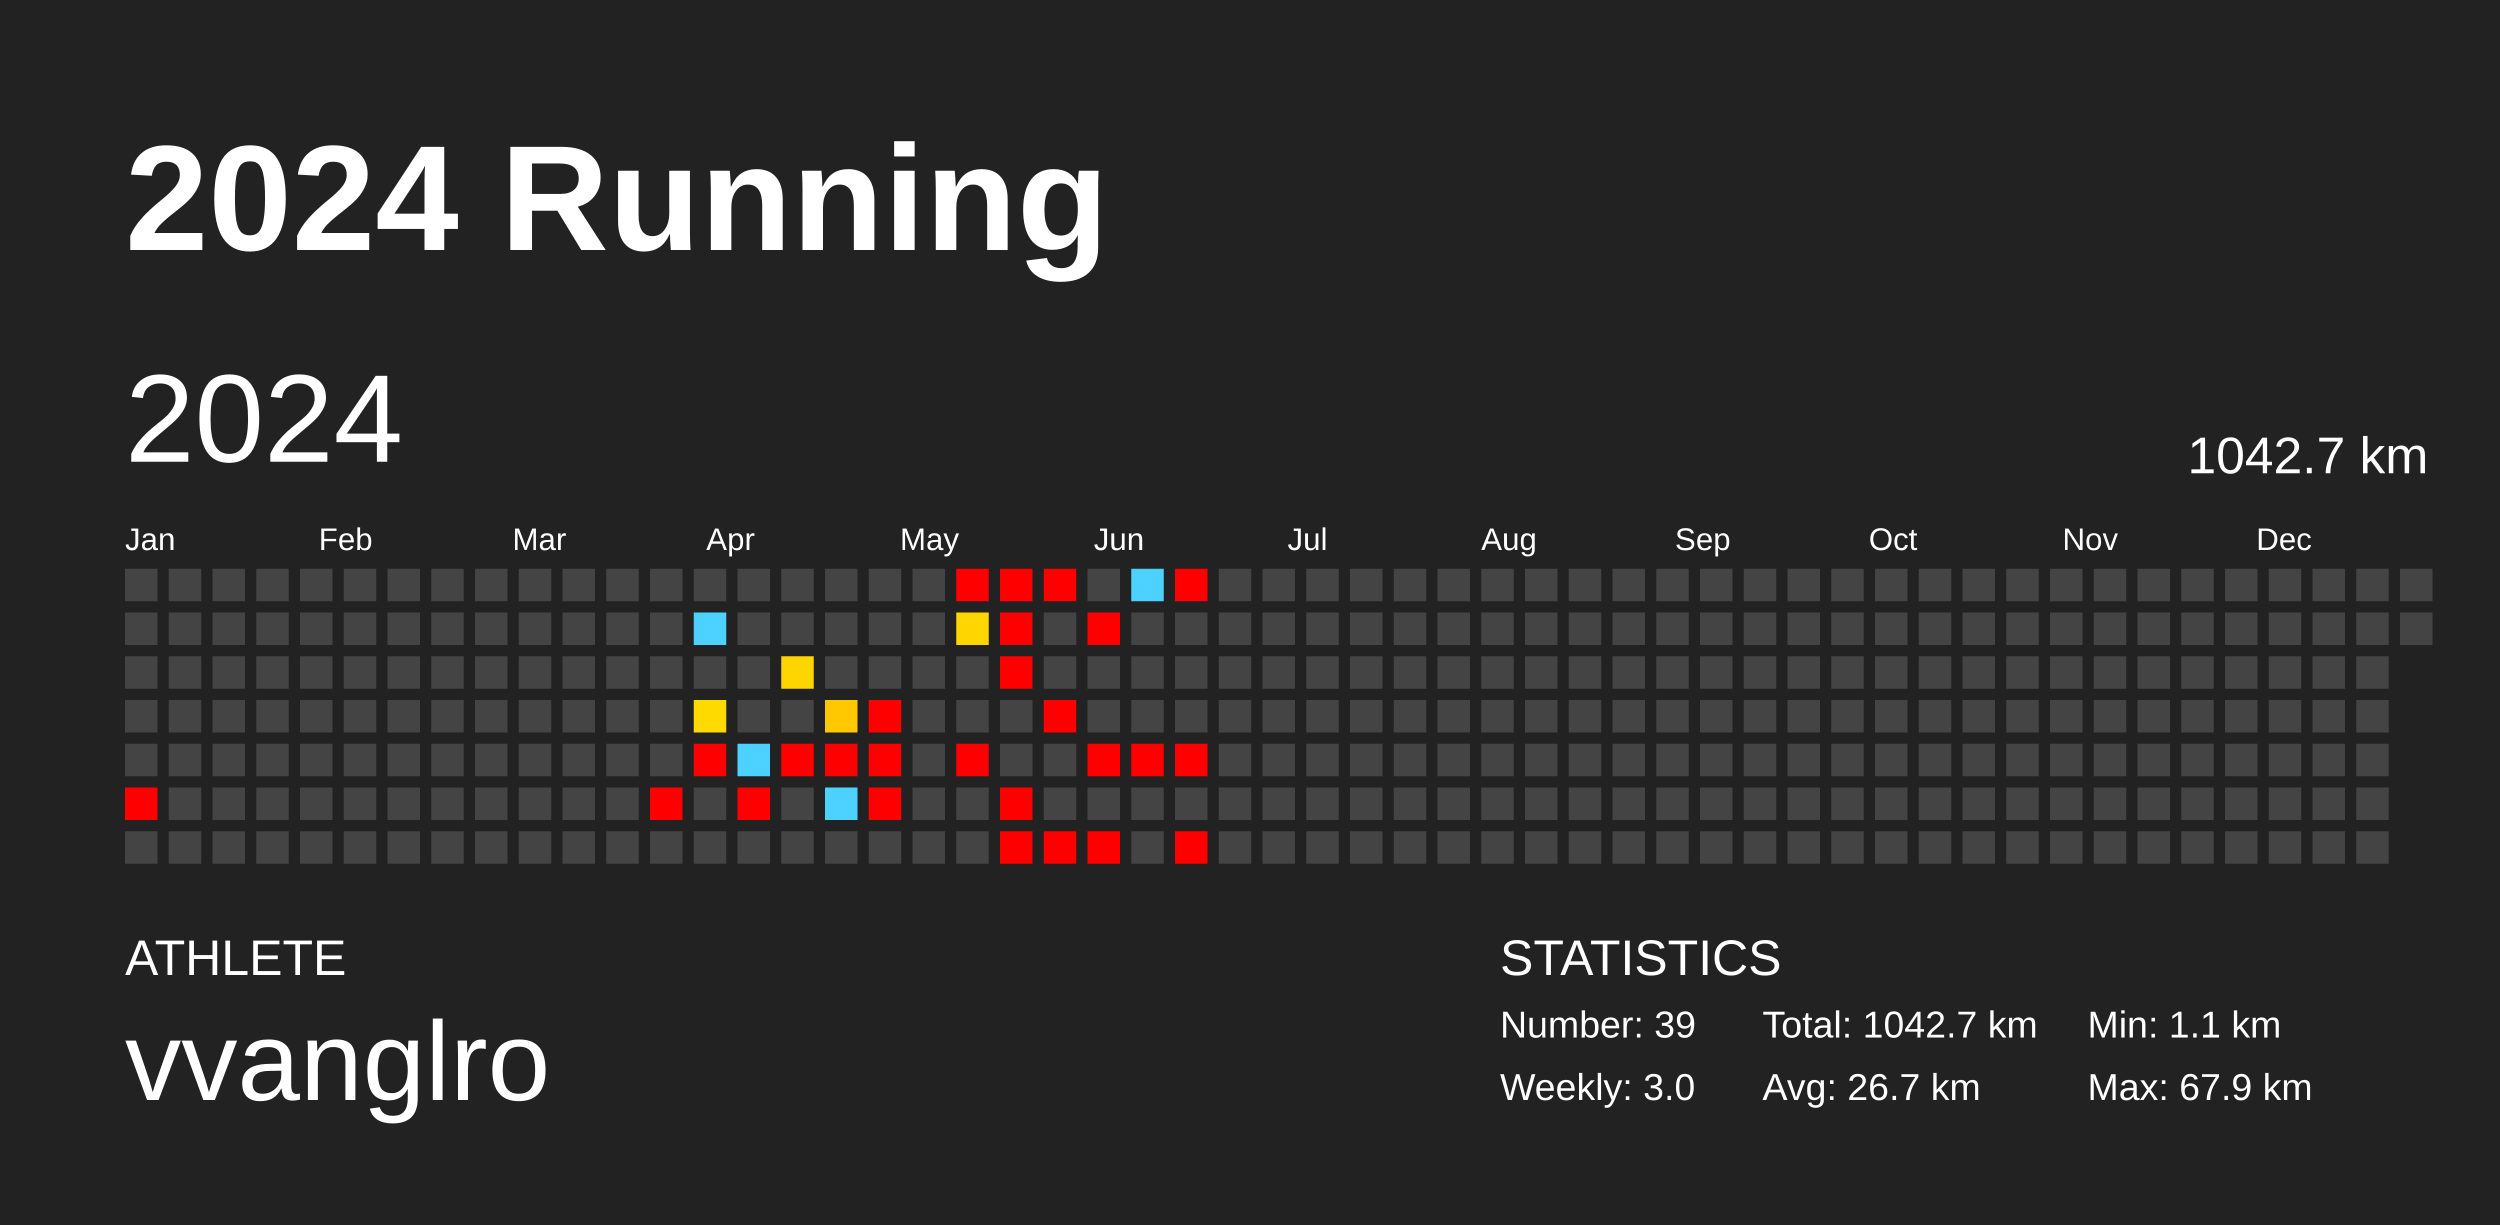
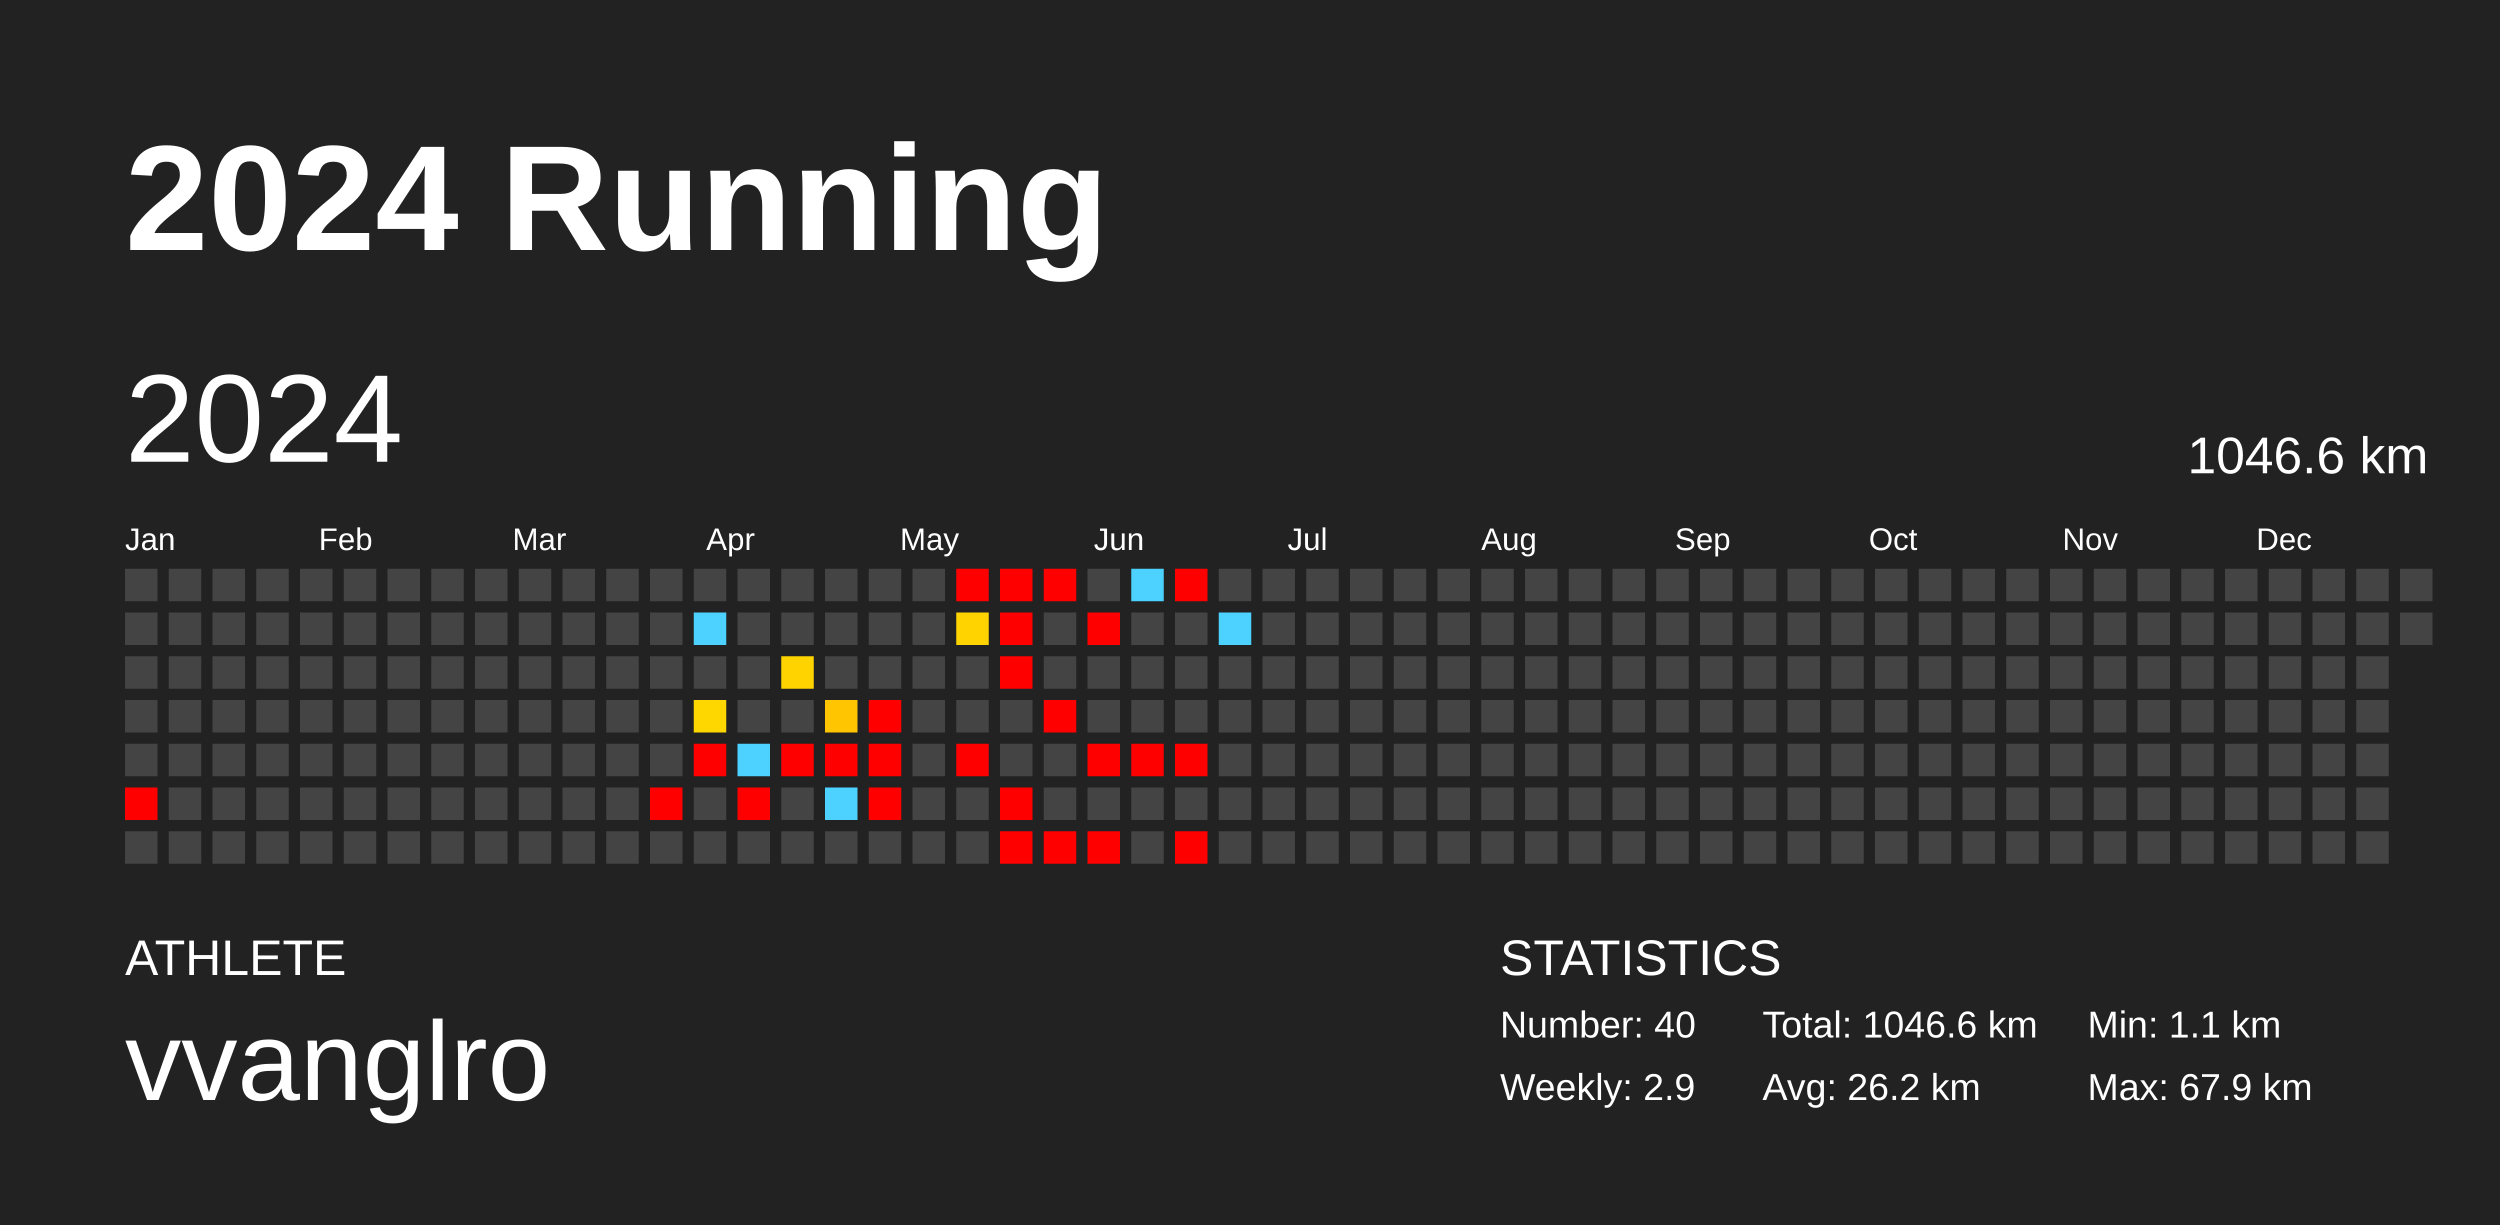
<svg xmlns="http://www.w3.org/2000/svg" baseProfile="full" height="98mm" version="1.1" viewBox="0,0,200,98" width="200mm">
  <defs />
  <rect fill="#222222" height="98" width="200" x="0" y="0" />
  <text fill="#FFFFFF" style="font-size:12px; font-family:Arial; font-weight:bold;" x="10" y="20">2024 Running</text>
  <text fill="#FFFFFF" style="font-size:4px; font-family:Arial" x="10" y="78">ATHLETE</text>
  <text fill="#FFFFFF" style="font-size:9px; font-family:Arial" x="10" y="88">vvanglro</text>
  <text fill="#FFFFFF" style="font-size:4px; font-family:Arial" x="120" y="78">STATISTICS</text>
-   <text fill="#FFFFFF" style="font-size:3px; font-family:Arial" x="120" y="83">Number: 39</text>
-   <text fill="#FFFFFF" style="font-size:3px; font-family:Arial" x="120" y="88">Weekly: 3.0</text>
-   <text fill="#FFFFFF" style="font-size:3px; font-family:Arial" x="141" y="83">Total: 1042.7 km</text>
-   <text fill="#FFFFFF" style="font-size:3px; font-family:Arial" x="141" y="88">Avg: 26.7 km</text>
+   <text fill="#FFFFFF" style="font-size:3px; font-family:Arial" x="120" y="83">Number: 40</text>
+   <text fill="#FFFFFF" style="font-size:3px; font-family:Arial" x="120" y="88">Weekly: 2.9</text>
+   <text fill="#FFFFFF" style="font-size:3px; font-family:Arial" x="141" y="83">Total: 1046.6 km</text>
+   <text fill="#FFFFFF" style="font-size:3px; font-family:Arial" x="141" y="88">Avg: 26.2 km</text>
  <text fill="#FFFFFF" style="font-size:3px; font-family:Arial" x="167" y="83">Min: 1.1 km</text>
  <text fill="#FFFFFF" style="font-size:3px; font-family:Arial" x="167" y="88">Max: 67.9 km</text>
  <text dominant-baseline="hanging" fill="#FFFFFF" style="font-size:10.0px; font-family:Arial;" x="10" y="30">2024</text>
-   <text dominant-baseline="hanging" fill="#FFFFFF" style="font-size:4.125px; font-family:Arial;" x="175" y="35">1042.7 km</text>
+   <text dominant-baseline="hanging" fill="#FFFFFF" style="font-size:4.125px; font-family:Arial;" x="175" y="35">1046.6 km</text>
  <text fill="#FFFFFF" style="font-size:2.5px; font-family:Arial" x="10.0" y="44">Jan</text>
  <text fill="#FFFFFF" style="font-size:2.5px; font-family:Arial" x="25.5" y="44">Feb</text>
  <text fill="#FFFFFF" style="font-size:2.5px; font-family:Arial" x="41.0" y="44">Mar</text>
  <text fill="#FFFFFF" style="font-size:2.5px; font-family:Arial" x="56.5" y="44">Apr</text>
  <text fill="#FFFFFF" style="font-size:2.5px; font-family:Arial" x="72.0" y="44">May</text>
  <text fill="#FFFFFF" style="font-size:2.5px; font-family:Arial" x="87.5" y="44">Jun</text>
  <text fill="#FFFFFF" style="font-size:2.5px; font-family:Arial" x="103.0" y="44">Jul</text>
  <text fill="#FFFFFF" style="font-size:2.5px; font-family:Arial" x="118.5" y="44">Aug</text>
  <text fill="#FFFFFF" style="font-size:2.5px; font-family:Arial" x="134.0" y="44">Sep</text>
  <text fill="#FFFFFF" style="font-size:2.5px; font-family:Arial" x="149.5" y="44">Oct</text>
  <text fill="#FFFFFF" style="font-size:2.5px; font-family:Arial" x="165.0" y="44">Nov</text>
  <text fill="#FFFFFF" style="font-size:2.5px; font-family:Arial" x="180.5" y="44">Dec</text>
  <rect fill="#444444" height="2.6" width="2.6" x="10.0" y="45.5" />
  <rect fill="#444444" height="2.6" width="2.6" x="10.0" y="49.0" />
  <rect fill="#444444" height="2.6" width="2.6" x="10.0" y="52.5" />
  <rect fill="#444444" height="2.6" width="2.6" x="10.0" y="56.0" />
  <rect fill="#444444" height="2.6" width="2.6" x="10.0" y="59.5" />
  <rect fill="red" height="2.6" width="2.6" x="10.0" y="63.0" />
  <rect fill="#444444" height="2.6" width="2.6" x="10.0" y="66.5" />
  <rect fill="#444444" height="2.6" width="2.6" x="13.5" y="45.5" />
  <rect fill="#444444" height="2.6" width="2.6" x="13.5" y="49.0" />
  <rect fill="#444444" height="2.6" width="2.6" x="13.5" y="52.5" />
  <rect fill="#444444" height="2.6" width="2.6" x="13.5" y="56.0" />
  <rect fill="#444444" height="2.6" width="2.6" x="13.5" y="59.5" />
  <rect fill="#444444" height="2.6" width="2.6" x="13.5" y="63.0" />
  <rect fill="#444444" height="2.6" width="2.6" x="13.5" y="66.5" />
  <rect fill="#444444" height="2.6" width="2.6" x="17.0" y="45.5" />
  <rect fill="#444444" height="2.6" width="2.6" x="17.0" y="49.0" />
  <rect fill="#444444" height="2.6" width="2.6" x="17.0" y="52.5" />
  <rect fill="#444444" height="2.6" width="2.6" x="17.0" y="56.0" />
  <rect fill="#444444" height="2.6" width="2.6" x="17.0" y="59.5" />
  <rect fill="#444444" height="2.6" width="2.6" x="17.0" y="63.0" />
  <rect fill="#444444" height="2.6" width="2.6" x="17.0" y="66.5" />
  <rect fill="#444444" height="2.6" width="2.6" x="20.5" y="45.5" />
  <rect fill="#444444" height="2.6" width="2.6" x="20.5" y="49.0" />
  <rect fill="#444444" height="2.6" width="2.6" x="20.5" y="52.5" />
  <rect fill="#444444" height="2.6" width="2.6" x="20.5" y="56.0" />
  <rect fill="#444444" height="2.6" width="2.6" x="20.5" y="59.5" />
  <rect fill="#444444" height="2.6" width="2.6" x="20.5" y="63.0" />
  <rect fill="#444444" height="2.6" width="2.6" x="20.5" y="66.5" />
  <rect fill="#444444" height="2.6" width="2.6" x="24.0" y="45.5" />
  <rect fill="#444444" height="2.6" width="2.6" x="24.0" y="49.0" />
  <rect fill="#444444" height="2.6" width="2.6" x="24.0" y="52.5" />
  <rect fill="#444444" height="2.6" width="2.6" x="24.0" y="56.0" />
  <rect fill="#444444" height="2.6" width="2.6" x="24.0" y="59.5" />
  <rect fill="#444444" height="2.6" width="2.6" x="24.0" y="63.0" />
  <rect fill="#444444" height="2.6" width="2.6" x="24.0" y="66.5" />
  <rect fill="#444444" height="2.6" width="2.6" x="27.5" y="45.5" />
  <rect fill="#444444" height="2.6" width="2.6" x="27.5" y="49.0" />
  <rect fill="#444444" height="2.6" width="2.6" x="27.5" y="52.5" />
  <rect fill="#444444" height="2.6" width="2.6" x="27.5" y="56.0" />
  <rect fill="#444444" height="2.6" width="2.6" x="27.5" y="59.5" />
  <rect fill="#444444" height="2.6" width="2.6" x="27.5" y="63.0" />
  <rect fill="#444444" height="2.6" width="2.6" x="27.5" y="66.5" />
  <rect fill="#444444" height="2.6" width="2.6" x="31.0" y="45.5" />
  <rect fill="#444444" height="2.6" width="2.6" x="31.0" y="49.0" />
  <rect fill="#444444" height="2.6" width="2.6" x="31.0" y="52.5" />
  <rect fill="#444444" height="2.6" width="2.6" x="31.0" y="56.0" />
  <rect fill="#444444" height="2.6" width="2.6" x="31.0" y="59.5" />
  <rect fill="#444444" height="2.6" width="2.6" x="31.0" y="63.0" />
  <rect fill="#444444" height="2.6" width="2.6" x="31.0" y="66.5" />
  <rect fill="#444444" height="2.6" width="2.6" x="34.5" y="45.5" />
  <rect fill="#444444" height="2.6" width="2.6" x="34.5" y="49.0" />
  <rect fill="#444444" height="2.6" width="2.6" x="34.5" y="52.5" />
  <rect fill="#444444" height="2.6" width="2.6" x="34.5" y="56.0" />
  <rect fill="#444444" height="2.6" width="2.6" x="34.5" y="59.5" />
  <rect fill="#444444" height="2.6" width="2.6" x="34.5" y="63.0" />
  <rect fill="#444444" height="2.6" width="2.6" x="34.5" y="66.5" />
  <rect fill="#444444" height="2.6" width="2.6" x="38.0" y="45.5" />
  <rect fill="#444444" height="2.6" width="2.6" x="38.0" y="49.0" />
  <rect fill="#444444" height="2.6" width="2.6" x="38.0" y="52.5" />
  <rect fill="#444444" height="2.6" width="2.6" x="38.0" y="56.0" />
  <rect fill="#444444" height="2.6" width="2.6" x="38.0" y="59.5" />
  <rect fill="#444444" height="2.6" width="2.6" x="38.0" y="63.0" />
  <rect fill="#444444" height="2.6" width="2.6" x="38.0" y="66.5" />
  <rect fill="#444444" height="2.6" width="2.6" x="41.5" y="45.5" />
  <rect fill="#444444" height="2.6" width="2.6" x="41.5" y="49.0" />
  <rect fill="#444444" height="2.6" width="2.6" x="41.5" y="52.5" />
  <rect fill="#444444" height="2.6" width="2.6" x="41.5" y="56.0" />
  <rect fill="#444444" height="2.6" width="2.6" x="41.5" y="59.5" />
  <rect fill="#444444" height="2.6" width="2.6" x="41.5" y="63.0" />
  <rect fill="#444444" height="2.6" width="2.6" x="41.5" y="66.5" />
  <rect fill="#444444" height="2.6" width="2.6" x="45.0" y="45.5" />
  <rect fill="#444444" height="2.6" width="2.6" x="45.0" y="49.0" />
  <rect fill="#444444" height="2.6" width="2.6" x="45.0" y="52.5" />
  <rect fill="#444444" height="2.6" width="2.6" x="45.0" y="56.0" />
  <rect fill="#444444" height="2.6" width="2.6" x="45.0" y="59.5" />
  <rect fill="#444444" height="2.6" width="2.6" x="45.0" y="63.0" />
  <rect fill="#444444" height="2.6" width="2.6" x="45.0" y="66.5" />
  <rect fill="#444444" height="2.6" width="2.6" x="48.5" y="45.5" />
  <rect fill="#444444" height="2.6" width="2.6" x="48.5" y="49.0" />
  <rect fill="#444444" height="2.6" width="2.6" x="48.5" y="52.5" />
  <rect fill="#444444" height="2.6" width="2.6" x="48.5" y="56.0" />
  <rect fill="#444444" height="2.6" width="2.6" x="48.5" y="59.5" />
  <rect fill="#444444" height="2.6" width="2.6" x="48.5" y="63.0" />
  <rect fill="#444444" height="2.6" width="2.6" x="48.5" y="66.5" />
  <rect fill="#444444" height="2.6" width="2.6" x="52.0" y="45.5" />
  <rect fill="#444444" height="2.6" width="2.6" x="52.0" y="49.0" />
  <rect fill="#444444" height="2.6" width="2.6" x="52.0" y="52.5" />
  <rect fill="#444444" height="2.6" width="2.6" x="52.0" y="56.0" />
  <rect fill="#444444" height="2.6" width="2.6" x="52.0" y="59.5" />
  <rect fill="red" height="2.6" width="2.6" x="52.0" y="63.0" />
  <rect fill="#444444" height="2.6" width="2.6" x="52.0" y="66.5" />
  <rect fill="#444444" height="2.6" width="2.6" x="55.5" y="45.5" />
  <rect fill="#4dd2ff" height="2.6" width="2.6" x="55.5" y="49.0" />
  <rect fill="#444444" height="2.6" width="2.6" x="55.5" y="52.5" />
-   <rect fill="#ffda00" height="2.6" width="2.6" x="55.5" y="56.0" />
+   <rect fill="#ffd700" height="2.6" width="2.6" x="55.5" y="56.0" />
  <rect fill="red" height="2.6" width="2.6" x="55.5" y="59.5" />
  <rect fill="#444444" height="2.6" width="2.6" x="55.5" y="63.0" />
  <rect fill="#444444" height="2.6" width="2.6" x="55.5" y="66.5" />
  <rect fill="#444444" height="2.6" width="2.6" x="59.0" y="45.5" />
  <rect fill="#444444" height="2.6" width="2.6" x="59.0" y="49.0" />
  <rect fill="#444444" height="2.6" width="2.6" x="59.0" y="52.5" />
  <rect fill="#444444" height="2.6" width="2.6" x="59.0" y="56.0" />
  <rect fill="#4dd2ff" height="2.6" width="2.6" x="59.0" y="59.5" />
  <rect fill="red" height="2.6" width="2.6" x="59.0" y="63.0" />
  <rect fill="#444444" height="2.6" width="2.6" x="59.0" y="66.5" />
  <rect fill="#444444" height="2.6" width="2.6" x="62.5" y="45.5" />
  <rect fill="#444444" height="2.6" width="2.6" x="62.5" y="49.0" />
-   <rect fill="#ffd500" height="2.6" width="2.6" x="62.5" y="52.5" />
+   <rect fill="#ffd300" height="2.6" width="2.6" x="62.5" y="52.5" />
  <rect fill="#444444" height="2.6" width="2.6" x="62.5" y="56.0" />
  <rect fill="red" height="2.6" width="2.6" x="62.5" y="59.5" />
  <rect fill="#444444" height="2.6" width="2.6" x="62.5" y="63.0" />
  <rect fill="#444444" height="2.6" width="2.6" x="62.5" y="66.5" />
  <rect fill="#444444" height="2.6" width="2.6" x="66.0" y="45.5" />
  <rect fill="#444444" height="2.6" width="2.6" x="66.0" y="49.0" />
  <rect fill="#444444" height="2.6" width="2.6" x="66.0" y="52.5" />
-   <rect fill="#ffc800" height="2.6" width="2.6" x="66.0" y="56.0" />
+   <rect fill="#ffc500" height="2.6" width="2.6" x="66.0" y="56.0" />
  <rect fill="red" height="2.6" width="2.6" x="66.0" y="59.5" />
  <rect fill="#4dd2ff" height="2.6" width="2.6" x="66.0" y="63.0" />
  <rect fill="#444444" height="2.6" width="2.6" x="66.0" y="66.5" />
  <rect fill="#444444" height="2.6" width="2.6" x="69.5" y="45.5" />
  <rect fill="#444444" height="2.6" width="2.6" x="69.5" y="49.0" />
  <rect fill="#444444" height="2.6" width="2.6" x="69.5" y="52.5" />
  <rect fill="red" height="2.6" width="2.6" x="69.5" y="56.0" />
  <rect fill="red" height="2.6" width="2.6" x="69.5" y="59.5" />
  <rect fill="red" height="2.6" width="2.6" x="69.5" y="63.0" />
  <rect fill="#444444" height="2.6" width="2.6" x="69.5" y="66.5" />
  <rect fill="#444444" height="2.6" width="2.6" x="73.0" y="45.5" />
  <rect fill="#444444" height="2.6" width="2.6" x="73.0" y="49.0" />
  <rect fill="#444444" height="2.6" width="2.6" x="73.0" y="52.5" />
  <rect fill="#444444" height="2.6" width="2.6" x="73.0" y="56.0" />
  <rect fill="#444444" height="2.6" width="2.6" x="73.0" y="59.5" />
  <rect fill="#444444" height="2.6" width="2.6" x="73.0" y="63.0" />
  <rect fill="#444444" height="2.6" width="2.6" x="73.0" y="66.5" />
  <rect fill="red" height="2.6" width="2.6" x="76.5" y="45.5" />
-   <rect fill="#ffd500" height="2.6" width="2.6" x="76.5" y="49.0" />
+   <rect fill="#ffd300" height="2.6" width="2.6" x="76.5" y="49.0" />
  <rect fill="#444444" height="2.6" width="2.6" x="76.5" y="52.5" />
  <rect fill="#444444" height="2.6" width="2.6" x="76.5" y="56.0" />
  <rect fill="red" height="2.6" width="2.6" x="76.5" y="59.5" />
  <rect fill="#444444" height="2.6" width="2.6" x="76.5" y="63.0" />
  <rect fill="#444444" height="2.6" width="2.6" x="76.5" y="66.5" />
  <rect fill="red" height="2.6" width="2.6" x="80.0" y="45.5" />
  <rect fill="red" height="2.6" width="2.6" x="80.0" y="49.0" />
  <rect fill="red" height="2.6" width="2.6" x="80.0" y="52.5" />
  <rect fill="#444444" height="2.6" width="2.6" x="80.0" y="56.0" />
  <rect fill="#444444" height="2.6" width="2.6" x="80.0" y="59.5" />
  <rect fill="red" height="2.6" width="2.6" x="80.0" y="63.0" />
  <rect fill="red" height="2.6" width="2.6" x="80.0" y="66.5" />
  <rect fill="red" height="2.6" width="2.6" x="83.5" y="45.5" />
  <rect fill="#444444" height="2.6" width="2.6" x="83.5" y="49.0" />
  <rect fill="#444444" height="2.6" width="2.6" x="83.5" y="52.5" />
  <rect fill="red" height="2.6" width="2.6" x="83.5" y="56.0" />
  <rect fill="#444444" height="2.6" width="2.6" x="83.5" y="59.5" />
  <rect fill="#444444" height="2.6" width="2.6" x="83.5" y="63.0" />
  <rect fill="red" height="2.6" width="2.6" x="83.5" y="66.5" />
  <rect fill="#444444" height="2.6" width="2.6" x="87.0" y="45.5" />
  <rect fill="red" height="2.6" width="2.6" x="87.0" y="49.0" />
  <rect fill="#444444" height="2.6" width="2.6" x="87.0" y="52.5" />
  <rect fill="#444444" height="2.6" width="2.6" x="87.0" y="56.0" />
  <rect fill="red" height="2.6" width="2.6" x="87.0" y="59.5" />
  <rect fill="#444444" height="2.6" width="2.6" x="87.0" y="63.0" />
  <rect fill="red" height="2.6" width="2.6" x="87.0" y="66.5" />
  <rect fill="#4dd2ff" height="2.6" width="2.6" x="90.5" y="45.5" />
  <rect fill="#444444" height="2.6" width="2.6" x="90.5" y="49.0" />
  <rect fill="#444444" height="2.6" width="2.6" x="90.5" y="52.5" />
  <rect fill="#444444" height="2.6" width="2.6" x="90.5" y="56.0" />
  <rect fill="red" height="2.6" width="2.6" x="90.5" y="59.5" />
  <rect fill="#444444" height="2.6" width="2.6" x="90.5" y="63.0" />
  <rect fill="#444444" height="2.6" width="2.6" x="90.5" y="66.5" />
  <rect fill="red" height="2.6" width="2.6" x="94.0" y="45.5" />
  <rect fill="#444444" height="2.6" width="2.6" x="94.0" y="49.0" />
  <rect fill="#444444" height="2.6" width="2.6" x="94.0" y="52.5" />
  <rect fill="#444444" height="2.6" width="2.6" x="94.0" y="56.0" />
  <rect fill="red" height="2.6" width="2.6" x="94.0" y="59.5" />
  <rect fill="#444444" height="2.6" width="2.6" x="94.0" y="63.0" />
  <rect fill="red" height="2.6" width="2.6" x="94.0" y="66.5" />
  <rect fill="#444444" height="2.6" width="2.6" x="97.5" y="45.5" />
-   <rect fill="#444444" height="2.6" width="2.6" x="97.5" y="49.0" />
+   <rect fill="#4dd2ff" height="2.6" width="2.6" x="97.5" y="49.0" />
  <rect fill="#444444" height="2.6" width="2.6" x="97.5" y="52.5" />
  <rect fill="#444444" height="2.6" width="2.6" x="97.5" y="56.0" />
  <rect fill="#444444" height="2.6" width="2.6" x="97.5" y="59.5" />
  <rect fill="#444444" height="2.6" width="2.6" x="97.5" y="63.0" />
  <rect fill="#444444" height="2.6" width="2.6" x="97.5" y="66.5" />
  <rect fill="#444444" height="2.6" width="2.6" x="101.0" y="45.5" />
  <rect fill="#444444" height="2.6" width="2.6" x="101.0" y="49.0" />
  <rect fill="#444444" height="2.6" width="2.6" x="101.0" y="52.5" />
  <rect fill="#444444" height="2.6" width="2.6" x="101.0" y="56.0" />
  <rect fill="#444444" height="2.6" width="2.6" x="101.0" y="59.5" />
  <rect fill="#444444" height="2.6" width="2.6" x="101.0" y="63.0" />
  <rect fill="#444444" height="2.6" width="2.6" x="101.0" y="66.5" />
  <rect fill="#444444" height="2.6" width="2.6" x="104.5" y="45.5" />
  <rect fill="#444444" height="2.6" width="2.6" x="104.5" y="49.0" />
  <rect fill="#444444" height="2.6" width="2.6" x="104.5" y="52.5" />
  <rect fill="#444444" height="2.6" width="2.6" x="104.5" y="56.0" />
  <rect fill="#444444" height="2.6" width="2.6" x="104.5" y="59.5" />
  <rect fill="#444444" height="2.6" width="2.6" x="104.5" y="63.0" />
  <rect fill="#444444" height="2.6" width="2.6" x="104.5" y="66.5" />
  <rect fill="#444444" height="2.6" width="2.6" x="108.0" y="45.5" />
  <rect fill="#444444" height="2.6" width="2.6" x="108.0" y="49.0" />
  <rect fill="#444444" height="2.6" width="2.6" x="108.0" y="52.5" />
  <rect fill="#444444" height="2.6" width="2.6" x="108.0" y="56.0" />
  <rect fill="#444444" height="2.6" width="2.6" x="108.0" y="59.5" />
  <rect fill="#444444" height="2.6" width="2.6" x="108.0" y="63.0" />
  <rect fill="#444444" height="2.6" width="2.6" x="108.0" y="66.5" />
  <rect fill="#444444" height="2.6" width="2.6" x="111.5" y="45.5" />
  <rect fill="#444444" height="2.6" width="2.6" x="111.5" y="49.0" />
  <rect fill="#444444" height="2.6" width="2.6" x="111.5" y="52.5" />
  <rect fill="#444444" height="2.6" width="2.6" x="111.5" y="56.0" />
  <rect fill="#444444" height="2.6" width="2.6" x="111.5" y="59.5" />
  <rect fill="#444444" height="2.6" width="2.6" x="111.5" y="63.0" />
  <rect fill="#444444" height="2.6" width="2.6" x="111.5" y="66.5" />
  <rect fill="#444444" height="2.6" width="2.6" x="115.0" y="45.5" />
  <rect fill="#444444" height="2.6" width="2.6" x="115.0" y="49.0" />
  <rect fill="#444444" height="2.6" width="2.6" x="115.0" y="52.5" />
  <rect fill="#444444" height="2.6" width="2.6" x="115.0" y="56.0" />
  <rect fill="#444444" height="2.6" width="2.6" x="115.0" y="59.5" />
  <rect fill="#444444" height="2.6" width="2.6" x="115.0" y="63.0" />
  <rect fill="#444444" height="2.6" width="2.6" x="115.0" y="66.5" />
  <rect fill="#444444" height="2.6" width="2.6" x="118.5" y="45.5" />
  <rect fill="#444444" height="2.6" width="2.6" x="118.5" y="49.0" />
  <rect fill="#444444" height="2.6" width="2.6" x="118.5" y="52.5" />
  <rect fill="#444444" height="2.6" width="2.6" x="118.5" y="56.0" />
  <rect fill="#444444" height="2.6" width="2.6" x="118.5" y="59.5" />
  <rect fill="#444444" height="2.6" width="2.6" x="118.5" y="63.0" />
  <rect fill="#444444" height="2.6" width="2.6" x="118.5" y="66.5" />
  <rect fill="#444444" height="2.6" width="2.6" x="122.0" y="45.5" />
  <rect fill="#444444" height="2.6" width="2.6" x="122.0" y="49.0" />
  <rect fill="#444444" height="2.6" width="2.6" x="122.0" y="52.5" />
  <rect fill="#444444" height="2.6" width="2.6" x="122.0" y="56.0" />
  <rect fill="#444444" height="2.6" width="2.6" x="122.0" y="59.5" />
  <rect fill="#444444" height="2.6" width="2.6" x="122.0" y="63.0" />
  <rect fill="#444444" height="2.6" width="2.6" x="122.0" y="66.5" />
  <rect fill="#444444" height="2.6" width="2.6" x="125.5" y="45.5" />
  <rect fill="#444444" height="2.6" width="2.6" x="125.5" y="49.0" />
  <rect fill="#444444" height="2.6" width="2.6" x="125.5" y="52.5" />
  <rect fill="#444444" height="2.6" width="2.6" x="125.5" y="56.0" />
  <rect fill="#444444" height="2.6" width="2.6" x="125.5" y="59.5" />
  <rect fill="#444444" height="2.6" width="2.6" x="125.5" y="63.0" />
  <rect fill="#444444" height="2.6" width="2.6" x="125.5" y="66.5" />
  <rect fill="#444444" height="2.6" width="2.6" x="129.0" y="45.5" />
  <rect fill="#444444" height="2.6" width="2.6" x="129.0" y="49.0" />
  <rect fill="#444444" height="2.6" width="2.6" x="129.0" y="52.5" />
  <rect fill="#444444" height="2.6" width="2.6" x="129.0" y="56.0" />
  <rect fill="#444444" height="2.6" width="2.6" x="129.0" y="59.5" />
  <rect fill="#444444" height="2.6" width="2.6" x="129.0" y="63.0" />
  <rect fill="#444444" height="2.6" width="2.6" x="129.0" y="66.5" />
  <rect fill="#444444" height="2.6" width="2.6" x="132.5" y="45.5" />
  <rect fill="#444444" height="2.6" width="2.6" x="132.5" y="49.0" />
  <rect fill="#444444" height="2.6" width="2.6" x="132.5" y="52.5" />
  <rect fill="#444444" height="2.6" width="2.6" x="132.5" y="56.0" />
  <rect fill="#444444" height="2.6" width="2.6" x="132.5" y="59.5" />
  <rect fill="#444444" height="2.6" width="2.6" x="132.5" y="63.0" />
  <rect fill="#444444" height="2.6" width="2.6" x="132.5" y="66.5" />
  <rect fill="#444444" height="2.6" width="2.6" x="136.0" y="45.5" />
  <rect fill="#444444" height="2.6" width="2.6" x="136.0" y="49.0" />
  <rect fill="#444444" height="2.6" width="2.6" x="136.0" y="52.5" />
  <rect fill="#444444" height="2.6" width="2.6" x="136.0" y="56.0" />
  <rect fill="#444444" height="2.6" width="2.6" x="136.0" y="59.5" />
  <rect fill="#444444" height="2.6" width="2.6" x="136.0" y="63.0" />
  <rect fill="#444444" height="2.6" width="2.6" x="136.0" y="66.5" />
  <rect fill="#444444" height="2.6" width="2.6" x="139.5" y="45.5" />
  <rect fill="#444444" height="2.6" width="2.6" x="139.5" y="49.0" />
  <rect fill="#444444" height="2.6" width="2.6" x="139.5" y="52.5" />
  <rect fill="#444444" height="2.6" width="2.6" x="139.5" y="56.0" />
  <rect fill="#444444" height="2.6" width="2.6" x="139.5" y="59.5" />
  <rect fill="#444444" height="2.6" width="2.6" x="139.5" y="63.0" />
  <rect fill="#444444" height="2.6" width="2.6" x="139.5" y="66.5" />
  <rect fill="#444444" height="2.6" width="2.6" x="143.0" y="45.5" />
  <rect fill="#444444" height="2.6" width="2.6" x="143.0" y="49.0" />
  <rect fill="#444444" height="2.6" width="2.6" x="143.0" y="52.5" />
  <rect fill="#444444" height="2.6" width="2.6" x="143.0" y="56.0" />
  <rect fill="#444444" height="2.6" width="2.6" x="143.0" y="59.5" />
  <rect fill="#444444" height="2.6" width="2.6" x="143.0" y="63.0" />
  <rect fill="#444444" height="2.6" width="2.6" x="143.0" y="66.5" />
  <rect fill="#444444" height="2.6" width="2.6" x="146.5" y="45.5" />
  <rect fill="#444444" height="2.6" width="2.6" x="146.5" y="49.0" />
  <rect fill="#444444" height="2.6" width="2.6" x="146.5" y="52.5" />
  <rect fill="#444444" height="2.6" width="2.6" x="146.5" y="56.0" />
  <rect fill="#444444" height="2.6" width="2.6" x="146.5" y="59.5" />
  <rect fill="#444444" height="2.6" width="2.6" x="146.5" y="63.0" />
  <rect fill="#444444" height="2.6" width="2.6" x="146.5" y="66.5" />
  <rect fill="#444444" height="2.6" width="2.6" x="150.0" y="45.5" />
  <rect fill="#444444" height="2.6" width="2.6" x="150.0" y="49.0" />
  <rect fill="#444444" height="2.6" width="2.6" x="150.0" y="52.5" />
  <rect fill="#444444" height="2.6" width="2.6" x="150.0" y="56.0" />
  <rect fill="#444444" height="2.6" width="2.6" x="150.0" y="59.5" />
  <rect fill="#444444" height="2.6" width="2.6" x="150.0" y="63.0" />
  <rect fill="#444444" height="2.6" width="2.6" x="150.0" y="66.5" />
  <rect fill="#444444" height="2.6" width="2.6" x="153.5" y="45.5" />
  <rect fill="#444444" height="2.6" width="2.6" x="153.5" y="49.0" />
  <rect fill="#444444" height="2.6" width="2.6" x="153.5" y="52.5" />
  <rect fill="#444444" height="2.6" width="2.6" x="153.5" y="56.0" />
  <rect fill="#444444" height="2.6" width="2.6" x="153.5" y="59.5" />
  <rect fill="#444444" height="2.6" width="2.6" x="153.5" y="63.0" />
  <rect fill="#444444" height="2.6" width="2.6" x="153.5" y="66.5" />
  <rect fill="#444444" height="2.6" width="2.6" x="157.0" y="45.5" />
  <rect fill="#444444" height="2.6" width="2.6" x="157.0" y="49.0" />
  <rect fill="#444444" height="2.6" width="2.6" x="157.0" y="52.5" />
  <rect fill="#444444" height="2.6" width="2.6" x="157.0" y="56.0" />
  <rect fill="#444444" height="2.6" width="2.6" x="157.0" y="59.5" />
  <rect fill="#444444" height="2.6" width="2.6" x="157.0" y="63.0" />
  <rect fill="#444444" height="2.6" width="2.6" x="157.0" y="66.5" />
  <rect fill="#444444" height="2.6" width="2.6" x="160.5" y="45.5" />
  <rect fill="#444444" height="2.6" width="2.6" x="160.5" y="49.0" />
  <rect fill="#444444" height="2.6" width="2.6" x="160.5" y="52.5" />
  <rect fill="#444444" height="2.6" width="2.6" x="160.5" y="56.0" />
  <rect fill="#444444" height="2.6" width="2.6" x="160.5" y="59.5" />
  <rect fill="#444444" height="2.6" width="2.6" x="160.5" y="63.0" />
  <rect fill="#444444" height="2.6" width="2.6" x="160.5" y="66.5" />
  <rect fill="#444444" height="2.6" width="2.6" x="164.0" y="45.5" />
  <rect fill="#444444" height="2.6" width="2.6" x="164.0" y="49.0" />
  <rect fill="#444444" height="2.6" width="2.6" x="164.0" y="52.5" />
  <rect fill="#444444" height="2.6" width="2.6" x="164.0" y="56.0" />
  <rect fill="#444444" height="2.6" width="2.6" x="164.0" y="59.5" />
  <rect fill="#444444" height="2.6" width="2.6" x="164.0" y="63.0" />
  <rect fill="#444444" height="2.6" width="2.6" x="164.0" y="66.5" />
  <rect fill="#444444" height="2.6" width="2.6" x="167.5" y="45.5" />
  <rect fill="#444444" height="2.6" width="2.6" x="167.5" y="49.0" />
  <rect fill="#444444" height="2.6" width="2.6" x="167.5" y="52.5" />
  <rect fill="#444444" height="2.6" width="2.6" x="167.5" y="56.0" />
  <rect fill="#444444" height="2.6" width="2.6" x="167.5" y="59.5" />
  <rect fill="#444444" height="2.6" width="2.6" x="167.5" y="63.0" />
  <rect fill="#444444" height="2.6" width="2.6" x="167.5" y="66.5" />
  <rect fill="#444444" height="2.6" width="2.6" x="171.0" y="45.5" />
  <rect fill="#444444" height="2.6" width="2.6" x="171.0" y="49.0" />
  <rect fill="#444444" height="2.6" width="2.6" x="171.0" y="52.5" />
  <rect fill="#444444" height="2.6" width="2.6" x="171.0" y="56.0" />
  <rect fill="#444444" height="2.6" width="2.6" x="171.0" y="59.5" />
  <rect fill="#444444" height="2.6" width="2.6" x="171.0" y="63.0" />
  <rect fill="#444444" height="2.6" width="2.6" x="171.0" y="66.5" />
  <rect fill="#444444" height="2.6" width="2.6" x="174.5" y="45.5" />
  <rect fill="#444444" height="2.6" width="2.6" x="174.5" y="49.0" />
  <rect fill="#444444" height="2.6" width="2.6" x="174.5" y="52.5" />
  <rect fill="#444444" height="2.6" width="2.6" x="174.5" y="56.0" />
  <rect fill="#444444" height="2.6" width="2.6" x="174.5" y="59.5" />
  <rect fill="#444444" height="2.6" width="2.6" x="174.5" y="63.0" />
  <rect fill="#444444" height="2.6" width="2.6" x="174.5" y="66.5" />
  <rect fill="#444444" height="2.6" width="2.6" x="178.0" y="45.5" />
  <rect fill="#444444" height="2.6" width="2.6" x="178.0" y="49.0" />
  <rect fill="#444444" height="2.6" width="2.6" x="178.0" y="52.5" />
  <rect fill="#444444" height="2.6" width="2.6" x="178.0" y="56.0" />
  <rect fill="#444444" height="2.6" width="2.6" x="178.0" y="59.5" />
  <rect fill="#444444" height="2.6" width="2.6" x="178.0" y="63.0" />
  <rect fill="#444444" height="2.6" width="2.6" x="178.0" y="66.5" />
  <rect fill="#444444" height="2.6" width="2.6" x="181.5" y="45.5" />
  <rect fill="#444444" height="2.6" width="2.6" x="181.5" y="49.0" />
  <rect fill="#444444" height="2.6" width="2.6" x="181.5" y="52.5" />
  <rect fill="#444444" height="2.6" width="2.6" x="181.5" y="56.0" />
  <rect fill="#444444" height="2.6" width="2.6" x="181.5" y="59.5" />
  <rect fill="#444444" height="2.6" width="2.6" x="181.5" y="63.0" />
  <rect fill="#444444" height="2.6" width="2.6" x="181.5" y="66.5" />
  <rect fill="#444444" height="2.6" width="2.6" x="185.0" y="45.5" />
  <rect fill="#444444" height="2.6" width="2.6" x="185.0" y="49.0" />
  <rect fill="#444444" height="2.6" width="2.6" x="185.0" y="52.5" />
  <rect fill="#444444" height="2.6" width="2.6" x="185.0" y="56.0" />
  <rect fill="#444444" height="2.6" width="2.6" x="185.0" y="59.5" />
  <rect fill="#444444" height="2.6" width="2.6" x="185.0" y="63.0" />
  <rect fill="#444444" height="2.6" width="2.6" x="185.0" y="66.5" />
  <rect fill="#444444" height="2.6" width="2.6" x="188.5" y="45.5" />
  <rect fill="#444444" height="2.6" width="2.6" x="188.5" y="49.0" />
  <rect fill="#444444" height="2.6" width="2.6" x="188.5" y="52.5" />
  <rect fill="#444444" height="2.6" width="2.6" x="188.5" y="56.0" />
  <rect fill="#444444" height="2.6" width="2.6" x="188.5" y="59.5" />
  <rect fill="#444444" height="2.6" width="2.6" x="188.5" y="63.0" />
  <rect fill="#444444" height="2.6" width="2.6" x="188.5" y="66.5" />
  <rect fill="#444444" height="2.6" width="2.6" x="192.0" y="45.5" />
  <rect fill="#444444" height="2.6" width="2.6" x="192.0" y="49.0" />
</svg>
